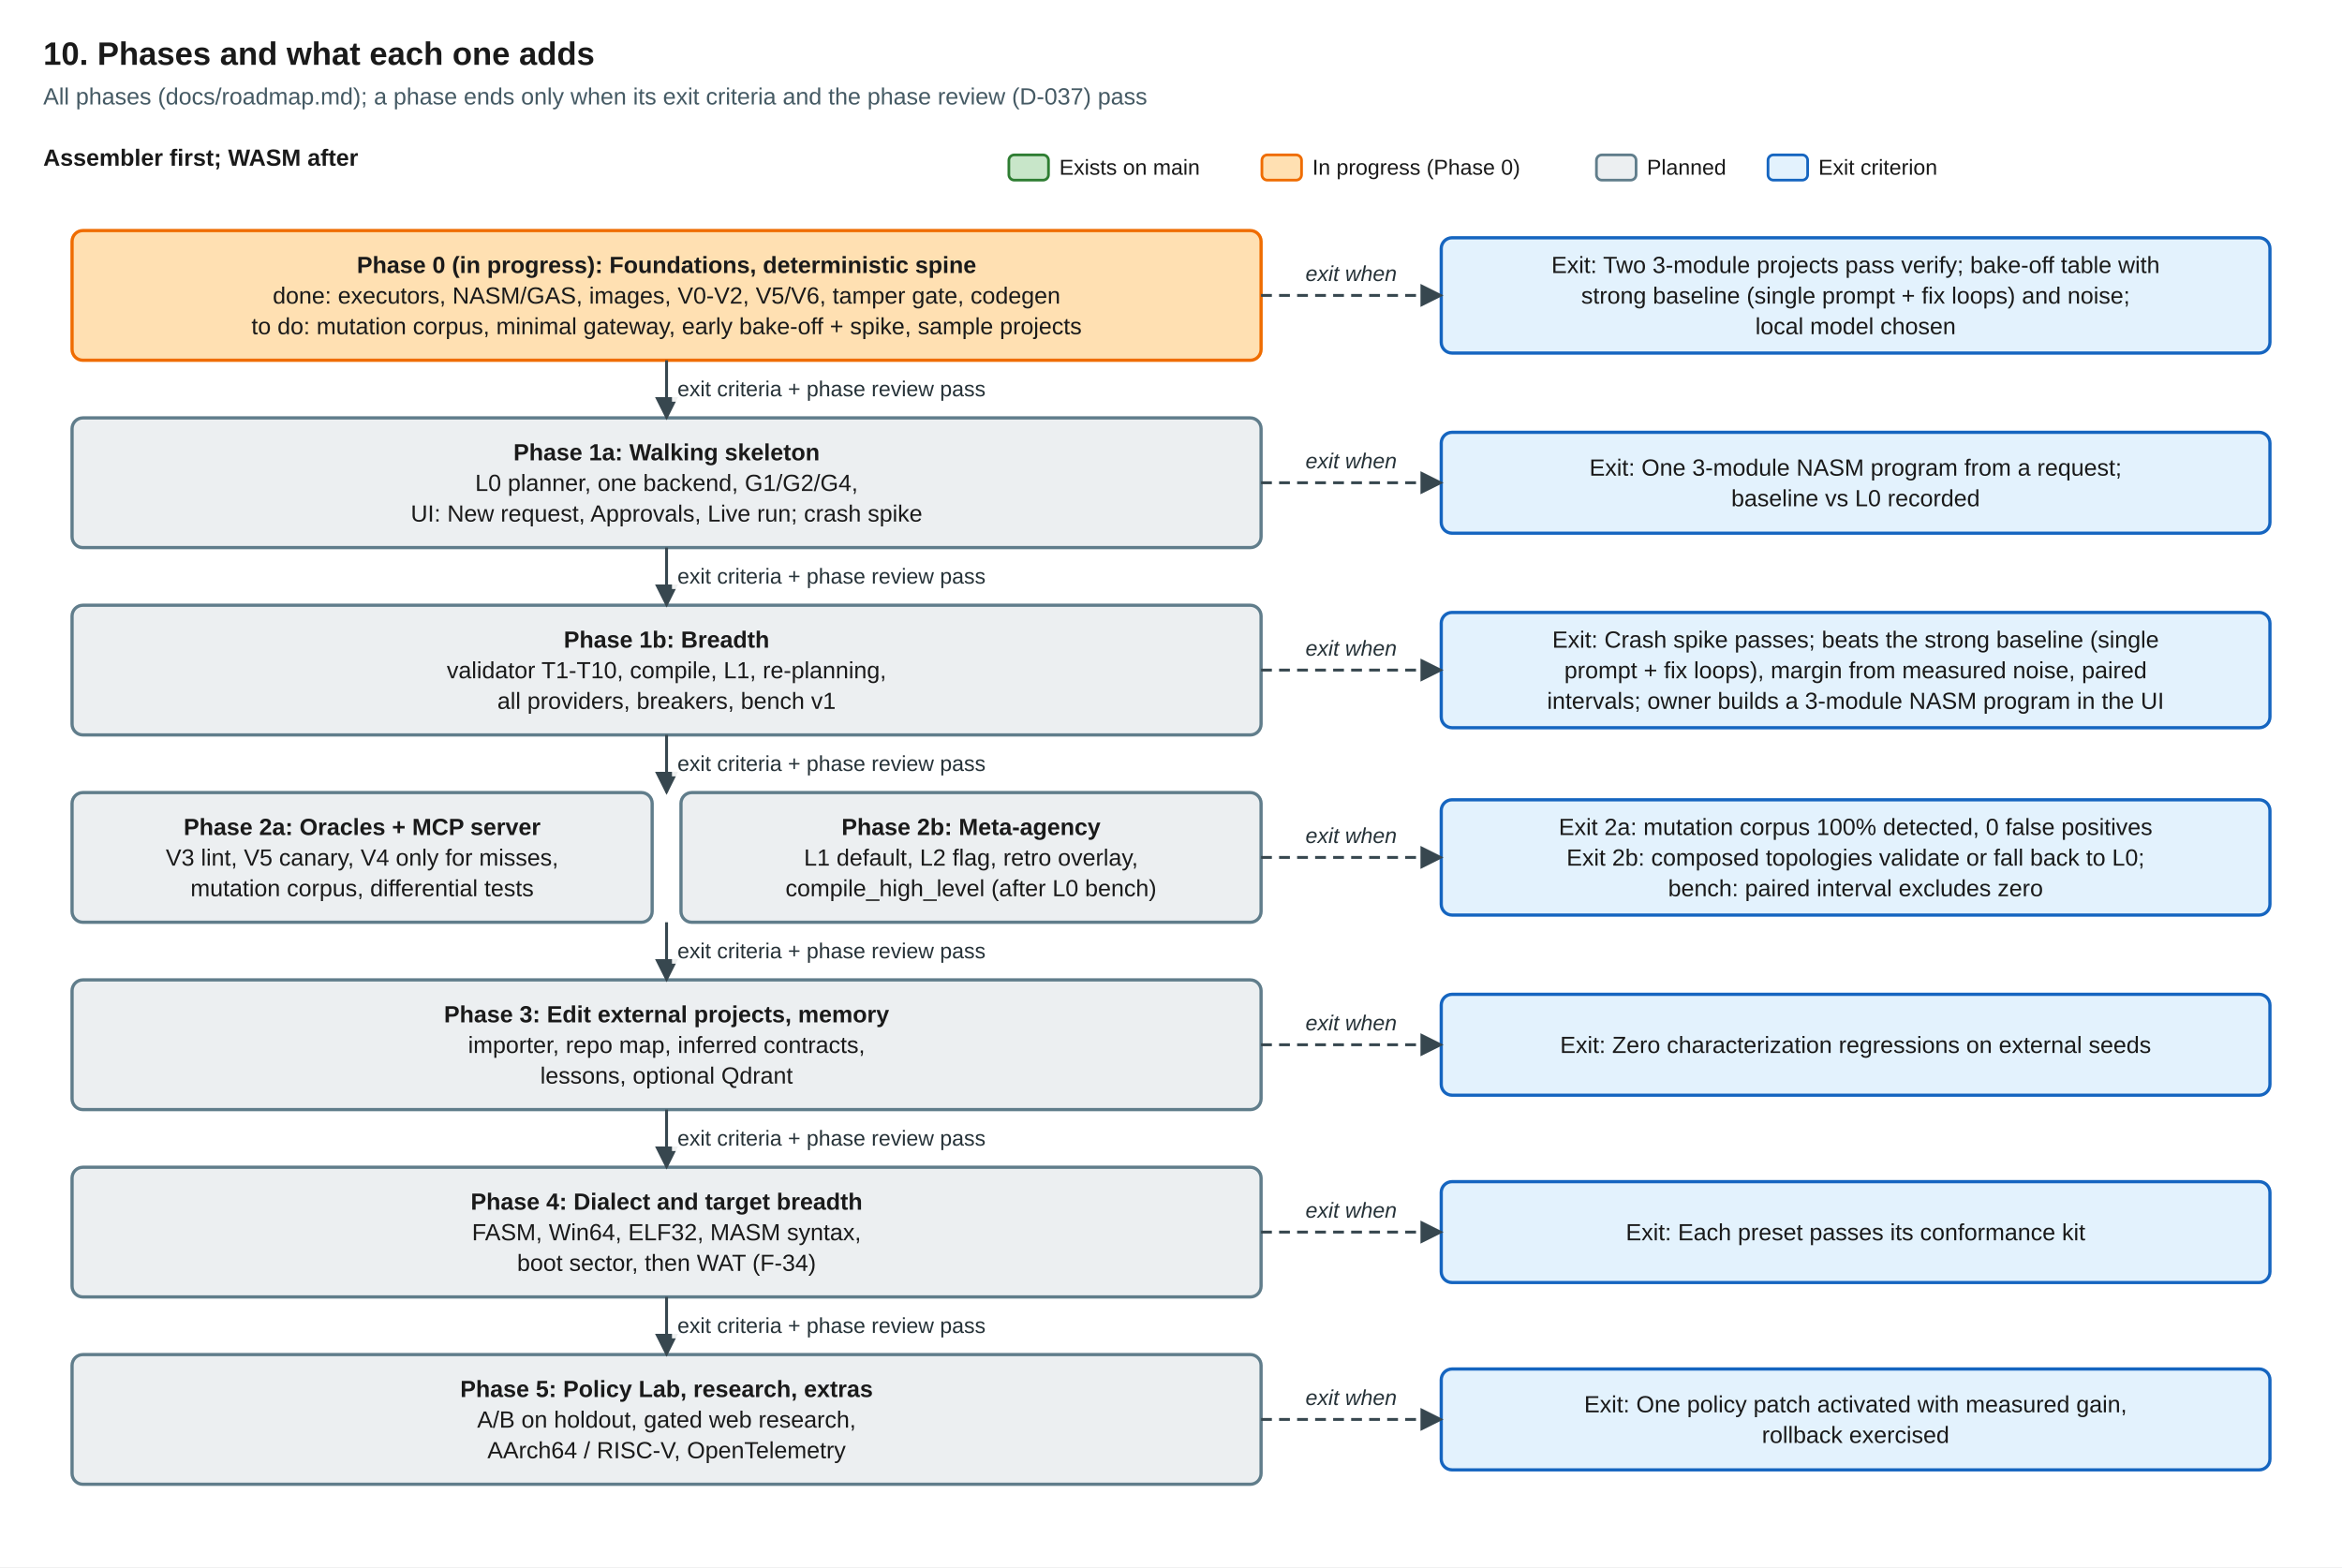
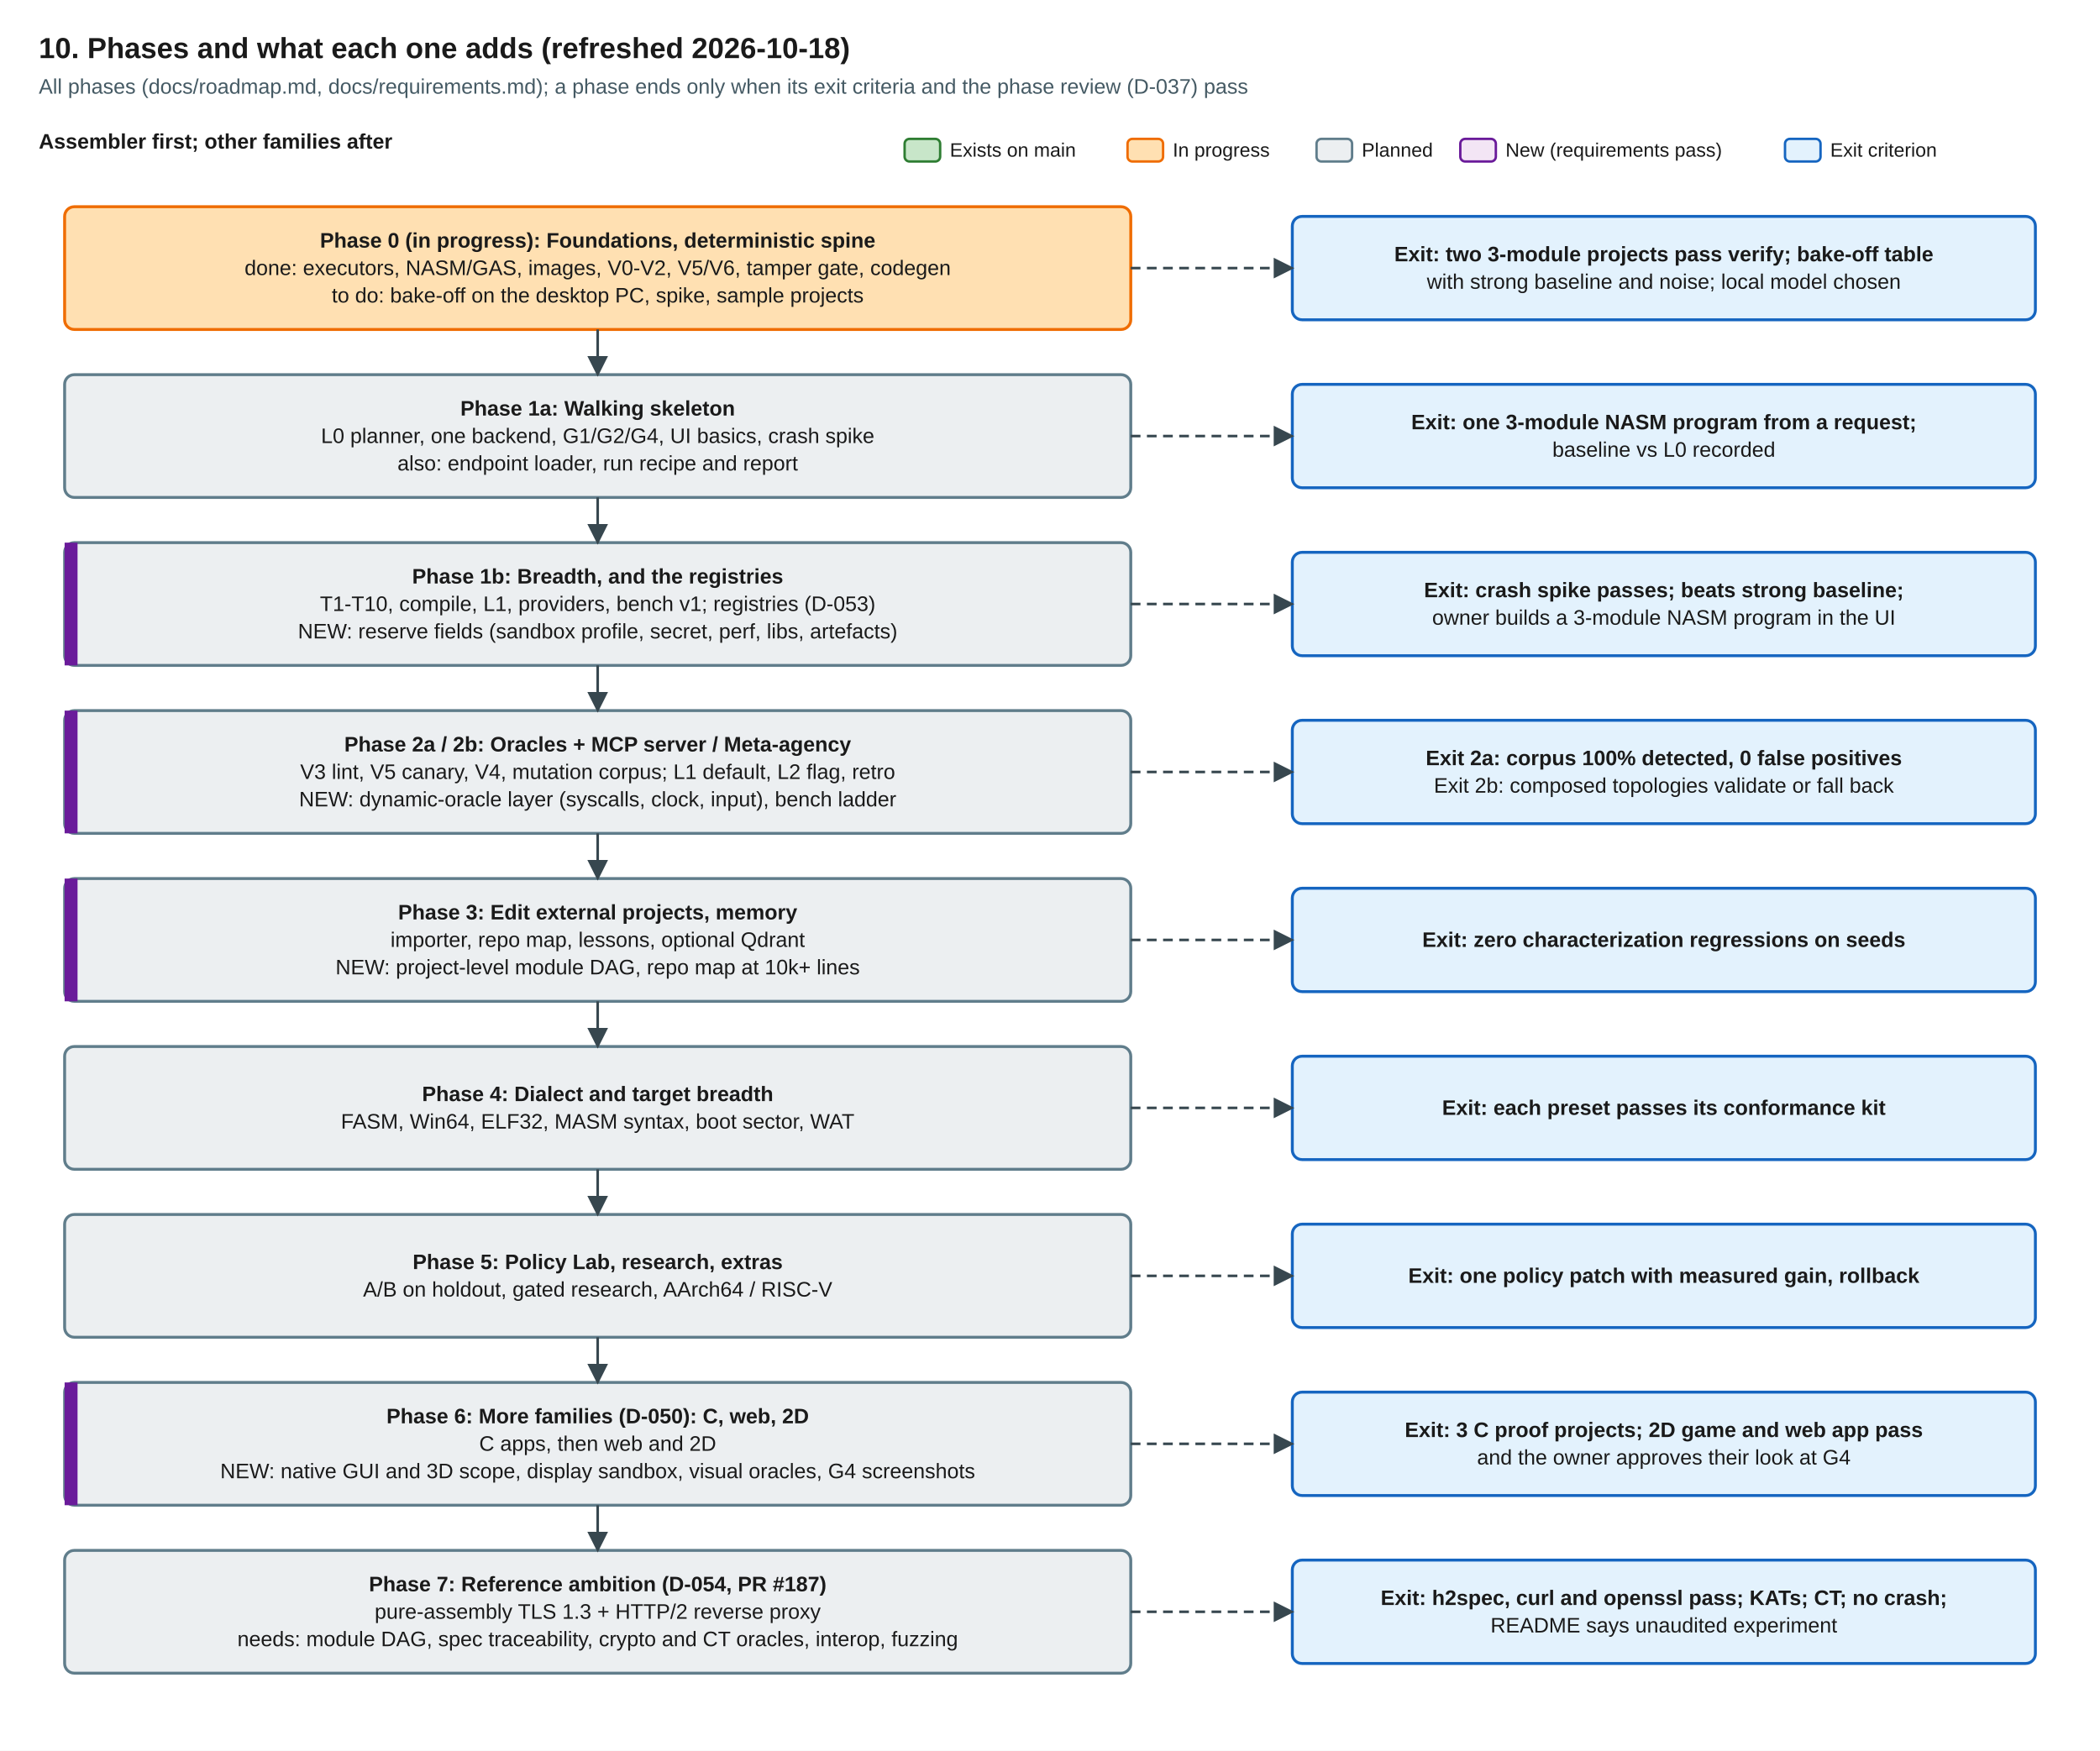
- <svg xmlns="http://www.w3.org/2000/svg" viewBox="0 0 1300 870" width="1300" height="870" role="img" aria-label="Phases from Phase 0 foundations to Phase 5 Policy Lab; Phase 2 has two tracks (2a oracles with the MCP server, 2b meta-agency); each phase ends on a measurable exit criterion plus a phase review." font-family="Arial, Helvetica, sans-serif">
+ <svg xmlns="http://www.w3.org/2000/svg" viewBox="0 0 1300 1084" width="1300" height="1084" role="img" aria-label="Phases 0 to 7 with exit criteria; purple marks items added by the requirements pass" font-family="Arial, Helvetica, sans-serif">
  <defs>
    <marker id="ah" viewBox="0 0 10 10" refX="9" refY="5" markerWidth="8" markerHeight="8" orient="auto">
      <path d="M0,0 L10,5 L0,10 Z" fill="#37474f" />
    </marker>
-     <marker id="ahs" viewBox="0 0 10 10" refX="1" refY="5" markerWidth="8" markerHeight="8" orient="auto">
-       <path d="M10,0 L0,5 L10,10 Z" fill="#37474f" />
-     </marker>
  </defs>
-   <rect x="0" y="0" width="1300" height="870" fill="#ffffff" />
-   <text x="24" y="36" font-size="18" fill="#1a1a1a" text-anchor="start" font-weight="bold">10. Phases and what each one adds</text>
-   <text x="24" y="58" font-size="13" fill="#455a64" text-anchor="start">All phases (docs/roadmap.md); a phase ends only when its exit criteria and the phase review (D-037) pass</text>
+   <rect x="0" y="0" width="1300" height="1084" fill="#ffffff" />
+   <text x="24" y="36" font-size="18" fill="#1a1a1a" text-anchor="start" font-weight="bold">10. Phases and what each one adds (refreshed 2026-10-18)</text>
+   <text x="24" y="58" font-size="13" fill="#455a64" text-anchor="start">All phases (docs/roadmap.md, docs/requirements.md); a phase ends only when its exit criteria and the phase review (D-037) pass</text>
  <rect x="560" y="86" width="22" height="14" rx="3" fill="#c8e6c9" stroke="#2e7d32" stroke-width="1.5" />
  <text x="588" y="97" font-size="12" fill="#1a1a1a" text-anchor="start">Exists on main</text>
-   <rect x="700.462" y="86" width="22" height="14" rx="3" fill="#ffe0b2" stroke="#ef6c00" stroke-width="1.5" />
-   <text x="728.462" y="97" font-size="12" fill="#1a1a1a" text-anchor="start">In progress (Phase 0)</text>
-   <rect x="886.154" y="86" width="22" height="14" rx="3" fill="#eceff1" stroke="#607d8b" stroke-width="1.5" />
-   <text x="914.154" y="97" font-size="12" fill="#1a1a1a" text-anchor="start">Planned</text>
-   <rect x="981.385" y="86" width="22" height="14" rx="3" fill="#e3f2fd" stroke="#1565c0" stroke-width="1.5" />
-   <text x="1009.38" y="97" font-size="12" fill="#1a1a1a" text-anchor="start">Exit criterion</text>
-   <rect x="40" y="128" width="660" height="72" rx="6" fill="#ffe0b2" stroke="#ef6c00" stroke-width="1.8" />
-   <text x="370" y="151.55" font-size="13" fill="#1a1a1a" text-anchor="middle" font-weight="bold">Phase 0 (in progress): Foundations, deterministic spine</text>
-   <text x="370" y="168.55" font-size="13" fill="#1a1a1a" text-anchor="middle">done: executors, NASM/GAS, images, V0-V2, V5/V6, tamper gate, codegen</text>
-   <text x="370" y="185.55" font-size="13" fill="#1a1a1a" text-anchor="middle">to do: mutation corpus, minimal gateway, early bake-off + spike, sample projects</text>
-   <rect x="800" y="132" width="460" height="64" rx="6" fill="#e3f2fd" stroke="#1565c0" stroke-width="1.8" />
-   <text x="1030" y="151.55" font-size="13" fill="#1a1a1a" text-anchor="middle">Exit: Two 3-module projects pass verify; bake-off table with</text>
-   <text x="1030" y="168.55" font-size="13" fill="#1a1a1a" text-anchor="middle">strong baseline (single prompt + fix loops) and noise;</text>
-   <text x="1030" y="185.55" font-size="13" fill="#1a1a1a" text-anchor="middle">local model chosen</text>
-   <rect x="40" y="232" width="660" height="72" rx="6" fill="#eceff1" stroke="#607d8b" stroke-width="1.8" />
-   <text x="370" y="255.55" font-size="13" fill="#1a1a1a" text-anchor="middle" font-weight="bold">Phase 1a: Walking skeleton</text>
-   <text x="370" y="272.55" font-size="13" fill="#1a1a1a" text-anchor="middle">L0 planner, one backend, G1/G2/G4,</text>
-   <text x="370" y="289.55" font-size="13" fill="#1a1a1a" text-anchor="middle">UI: New request, Approvals, Live run; crash spike</text>
-   <rect x="800" y="240" width="460" height="56" rx="6" fill="#e3f2fd" stroke="#1565c0" stroke-width="1.8" />
-   <text x="1030" y="264.05" font-size="13" fill="#1a1a1a" text-anchor="middle">Exit: One 3-module NASM program from a request;</text>
-   <text x="1030" y="281.05" font-size="13" fill="#1a1a1a" text-anchor="middle">baseline vs L0 recorded</text>
-   <rect x="40" y="336" width="660" height="72" rx="6" fill="#eceff1" stroke="#607d8b" stroke-width="1.8" />
-   <text x="370" y="359.55" font-size="13" fill="#1a1a1a" text-anchor="middle" font-weight="bold">Phase 1b: Breadth</text>
-   <text x="370" y="376.55" font-size="13" fill="#1a1a1a" text-anchor="middle">validator T1-T10, compile, L1, re-planning,</text>
-   <text x="370" y="393.55" font-size="13" fill="#1a1a1a" text-anchor="middle">all providers, breakers, bench v1</text>
-   <rect x="800" y="340" width="460" height="64" rx="6" fill="#e3f2fd" stroke="#1565c0" stroke-width="1.8" />
-   <text x="1030" y="359.55" font-size="13" fill="#1a1a1a" text-anchor="middle">Exit: Crash spike passes; beats the strong baseline (single</text>
-   <text x="1030" y="376.55" font-size="13" fill="#1a1a1a" text-anchor="middle">prompt + fix loops), margin from measured noise, paired</text>
-   <text x="1030" y="393.55" font-size="13" fill="#1a1a1a" text-anchor="middle">intervals; owner builds a 3-module NASM program in the UI</text>
-   <rect x="40" y="440" width="322" height="72" rx="6" fill="#eceff1" stroke="#607d8b" stroke-width="1.8" />
-   <text x="201" y="463.55" font-size="13" fill="#1a1a1a" text-anchor="middle" font-weight="bold">Phase 2a: Oracles + MCP server</text>
-   <text x="201" y="480.55" font-size="13" fill="#1a1a1a" text-anchor="middle">V3 lint, V5 canary, V4 only for misses,</text>
-   <text x="201" y="497.55" font-size="13" fill="#1a1a1a" text-anchor="middle">mutation corpus, differential tests</text>
-   <rect x="378" y="440" width="322" height="72" rx="6" fill="#eceff1" stroke="#607d8b" stroke-width="1.8" />
-   <text x="539" y="463.55" font-size="13" fill="#1a1a1a" text-anchor="middle" font-weight="bold">Phase 2b: Meta-agency</text>
-   <text x="539" y="480.55" font-size="13" fill="#1a1a1a" text-anchor="middle">L1 default, L2 flag, retro overlay,</text>
-   <text x="539" y="497.55" font-size="13" fill="#1a1a1a" text-anchor="middle">compile_high_level (after L0 bench)</text>
-   <rect x="800" y="444" width="460" height="64" rx="6" fill="#e3f2fd" stroke="#1565c0" stroke-width="1.8" />
-   <text x="1030" y="463.55" font-size="13" fill="#1a1a1a" text-anchor="middle">Exit 2a: mutation corpus 100% detected, 0 false positives</text>
-   <text x="1030" y="480.55" font-size="13" fill="#1a1a1a" text-anchor="middle">Exit 2b: composed topologies validate or fall back to L0;</text>
-   <text x="1030" y="497.55" font-size="13" fill="#1a1a1a" text-anchor="middle">bench: paired interval excludes zero</text>
-   <rect x="40" y="544" width="660" height="72" rx="6" fill="#eceff1" stroke="#607d8b" stroke-width="1.8" />
-   <text x="370" y="567.55" font-size="13" fill="#1a1a1a" text-anchor="middle" font-weight="bold">Phase 3: Edit external projects, memory</text>
-   <text x="370" y="584.55" font-size="13" fill="#1a1a1a" text-anchor="middle">importer, repo map, inferred contracts,</text>
-   <text x="370" y="601.55" font-size="13" fill="#1a1a1a" text-anchor="middle">lessons, optional Qdrant</text>
-   <rect x="800" y="552" width="460" height="56" rx="6" fill="#e3f2fd" stroke="#1565c0" stroke-width="1.8" />
-   <text x="1030" y="584.55" font-size="13" fill="#1a1a1a" text-anchor="middle">Exit: Zero characterization regressions on external seeds</text>
-   <rect x="40" y="648" width="660" height="72" rx="6" fill="#eceff1" stroke="#607d8b" stroke-width="1.8" />
-   <text x="370" y="671.55" font-size="13" fill="#1a1a1a" text-anchor="middle" font-weight="bold">Phase 4: Dialect and target breadth</text>
-   <text x="370" y="688.55" font-size="13" fill="#1a1a1a" text-anchor="middle">FASM, Win64, ELF32, MASM syntax,</text>
-   <text x="370" y="705.55" font-size="13" fill="#1a1a1a" text-anchor="middle">boot sector, then WAT (F-34)</text>
-   <rect x="800" y="656" width="460" height="56" rx="6" fill="#e3f2fd" stroke="#1565c0" stroke-width="1.8" />
-   <text x="1030" y="688.55" font-size="13" fill="#1a1a1a" text-anchor="middle">Exit: Each preset passes its conformance kit</text>
-   <rect x="40" y="752" width="660" height="72" rx="6" fill="#eceff1" stroke="#607d8b" stroke-width="1.8" />
-   <text x="370" y="775.55" font-size="13" fill="#1a1a1a" text-anchor="middle" font-weight="bold">Phase 5: Policy Lab, research, extras</text>
-   <text x="370" y="792.55" font-size="13" fill="#1a1a1a" text-anchor="middle">A/B on holdout, gated web research,</text>
-   <text x="370" y="809.55" font-size="13" fill="#1a1a1a" text-anchor="middle">AArch64 / RISC-V, OpenTelemetry</text>
-   <rect x="800" y="760" width="460" height="56" rx="6" fill="#e3f2fd" stroke="#1565c0" stroke-width="1.8" />
-   <text x="1030" y="784.05" font-size="13" fill="#1a1a1a" text-anchor="middle">Exit: One policy patch activated with measured gain,</text>
-   <text x="1030" y="801.05" font-size="13" fill="#1a1a1a" text-anchor="middle">rollback exercised</text>
-   <polyline points="700,164 800,164" fill="none" stroke="#37474f" stroke-width="1.6" stroke-dasharray="6 4" marker-end="url(#ah)" />
-   <polyline points="700,268 800,268" fill="none" stroke="#37474f" stroke-width="1.6" stroke-dasharray="6 4" marker-end="url(#ah)" />
-   <polyline points="370,200 370,232" fill="none" stroke="#37474f" stroke-width="1.6" marker-end="url(#ah)" />
-   <polyline points="700,372 800,372" fill="none" stroke="#37474f" stroke-width="1.6" stroke-dasharray="6 4" marker-end="url(#ah)" />
-   <polyline points="370,304 370,336" fill="none" stroke="#37474f" stroke-width="1.6" marker-end="url(#ah)" />
-   <polyline points="700,476 800,476" fill="none" stroke="#37474f" stroke-width="1.6" stroke-dasharray="6 4" marker-end="url(#ah)" />
-   <polyline points="370,408 370,440" fill="none" stroke="#37474f" stroke-width="1.6" marker-end="url(#ah)" />
-   <polyline points="700,580 800,580" fill="none" stroke="#37474f" stroke-width="1.6" stroke-dasharray="6 4" marker-end="url(#ah)" />
-   <polyline points="370,512 370,544" fill="none" stroke="#37474f" stroke-width="1.6" marker-end="url(#ah)" />
-   <polyline points="700,684 800,684" fill="none" stroke="#37474f" stroke-width="1.6" stroke-dasharray="6 4" marker-end="url(#ah)" />
-   <polyline points="370,616 370,648" fill="none" stroke="#37474f" stroke-width="1.6" marker-end="url(#ah)" />
-   <polyline points="700,788 800,788" fill="none" stroke="#37474f" stroke-width="1.6" stroke-dasharray="6 4" marker-end="url(#ah)" />
-   <polyline points="370,720 370,752" fill="none" stroke="#37474f" stroke-width="1.6" marker-end="url(#ah)" />
-   <text x="24" y="92" font-size="13" fill="#1a1a1a" text-anchor="start" font-weight="bold">Assembler first; WASM after</text>
-   <rect x="720.831" y="144" width="58.339" height="15" fill="#ffffff" fill-opacity="0.92" />
-   <text x="750" y="156" font-size="12" fill="#263238" text-anchor="middle" font-style="italic">exit when</text>
-   <rect x="720.831" y="248" width="58.339" height="15" fill="#ffffff" fill-opacity="0.92" />
-   <text x="750" y="260" font-size="12" fill="#263238" text-anchor="middle" font-style="italic">exit when</text>
-   <rect x="373" y="208" width="197.908" height="15" fill="#ffffff" fill-opacity="0.92" />
-   <text x="376" y="220" font-size="12" fill="#263238" text-anchor="start">exit criteria + phase review pass</text>
-   <rect x="720.831" y="352" width="58.339" height="15" fill="#ffffff" fill-opacity="0.92" />
-   <text x="750" y="364" font-size="12" fill="#263238" text-anchor="middle" font-style="italic">exit when</text>
-   <rect x="373" y="312" width="197.908" height="15" fill="#ffffff" fill-opacity="0.92" />
-   <text x="376" y="324" font-size="12" fill="#263238" text-anchor="start">exit criteria + phase review pass</text>
-   <rect x="720.831" y="456" width="58.339" height="15" fill="#ffffff" fill-opacity="0.92" />
-   <text x="750" y="468" font-size="12" fill="#263238" text-anchor="middle" font-style="italic">exit when</text>
-   <rect x="373" y="416" width="197.908" height="15" fill="#ffffff" fill-opacity="0.92" />
-   <text x="376" y="428" font-size="12" fill="#263238" text-anchor="start">exit criteria + phase review pass</text>
-   <rect x="720.831" y="560" width="58.339" height="15" fill="#ffffff" fill-opacity="0.92" />
-   <text x="750" y="572" font-size="12" fill="#263238" text-anchor="middle" font-style="italic">exit when</text>
-   <rect x="373" y="520" width="197.908" height="15" fill="#ffffff" fill-opacity="0.92" />
-   <text x="376" y="532" font-size="12" fill="#263238" text-anchor="start">exit criteria + phase review pass</text>
-   <rect x="720.831" y="664" width="58.339" height="15" fill="#ffffff" fill-opacity="0.92" />
-   <text x="750" y="676" font-size="12" fill="#263238" text-anchor="middle" font-style="italic">exit when</text>
-   <rect x="373" y="624" width="197.908" height="15" fill="#ffffff" fill-opacity="0.92" />
-   <text x="376" y="636" font-size="12" fill="#263238" text-anchor="start">exit criteria + phase review pass</text>
-   <rect x="720.831" y="768" width="58.339" height="15" fill="#ffffff" fill-opacity="0.92" />
-   <text x="750" y="780" font-size="12" fill="#263238" text-anchor="middle" font-style="italic">exit when</text>
-   <rect x="373" y="728" width="197.908" height="15" fill="#ffffff" fill-opacity="0.92" />
-   <text x="376" y="740" font-size="12" fill="#263238" text-anchor="start">exit criteria + phase review pass</text>
+   <rect x="698" y="86" width="22" height="14" rx="3" fill="#ffe0b2" stroke="#ef6c00" stroke-width="1.5" />
+   <text x="726" y="97" font-size="12" fill="#1a1a1a" text-anchor="start">In progress</text>
+   <rect x="815" y="86" width="22" height="14" rx="3" fill="#eceff1" stroke="#607d8b" stroke-width="1.5" />
+   <text x="843" y="97" font-size="12" fill="#1a1a1a" text-anchor="start">Planned</text>
+   <rect x="904" y="86" width="22" height="14" rx="3" fill="#f3e5f5" stroke="#6a1b9a" stroke-width="1.5" />
+   <text x="932" y="97" font-size="12" fill="#1a1a1a" text-anchor="start">New (requirements pass)</text>
+   <rect x="1105" y="86" width="22" height="14" rx="3" fill="#e3f2fd" stroke="#1565c0" stroke-width="1.5" />
+   <text x="1133" y="97" font-size="12" fill="#1a1a1a" text-anchor="start">Exit criterion</text>
+   <text x="24" y="92" font-size="13" fill="#1a1a1a" text-anchor="start" font-weight="bold">Assembler first; other families after</text>
+   <rect x="40" y="128" width="660" height="76" rx="6" fill="#ffe0b2" stroke="#ef6c00" stroke-width="1.8" />
+   <text x="370.0" y="153.3" font-size="13" fill="#1a1a1a" text-anchor="middle" font-weight="bold">Phase 0 (in progress): Foundations, deterministic spine</text>
+   <text x="370.0" y="170.3" font-size="13" fill="#1a1a1a" text-anchor="middle">done: executors, NASM/GAS, images, V0-V2, V5/V6, tamper gate, codegen</text>
+   <text x="370.0" y="187.3" font-size="13" fill="#1a1a1a" text-anchor="middle">to do: bake-off on the desktop PC, spike, sample projects</text>
+   <rect x="800" y="134" width="460" height="64" rx="6" fill="#e3f2fd" stroke="#1565c0" stroke-width="1.8" />
+   <text x="1030.0" y="161.8" font-size="13" fill="#1a1a1a" text-anchor="middle" font-weight="bold">Exit: two 3-module projects pass verify; bake-off table</text>
+   <text x="1030.0" y="178.8" font-size="13" fill="#1a1a1a" text-anchor="middle">with strong baseline and noise; local model chosen</text>
+   <polyline points="700,166 800,166" fill="none" stroke="#37474f" stroke-width="1.6" stroke-dasharray="6 4" marker-end="url(#ah)" />
+   <rect x="40" y="232" width="660" height="76" rx="6" fill="#eceff1" stroke="#607d8b" stroke-width="1.8" />
+   <text x="370.0" y="257.3" font-size="13" fill="#1a1a1a" text-anchor="middle" font-weight="bold">Phase 1a: Walking skeleton</text>
+   <text x="370.0" y="274.3" font-size="13" fill="#1a1a1a" text-anchor="middle">L0 planner, one backend, G1/G2/G4, UI basics, crash spike</text>
+   <text x="370.0" y="291.3" font-size="13" fill="#1a1a1a" text-anchor="middle">also: endpoint loader, run recipe and report</text>
+   <rect x="800" y="238" width="460" height="64" rx="6" fill="#e3f2fd" stroke="#1565c0" stroke-width="1.8" />
+   <text x="1030.0" y="265.8" font-size="13" fill="#1a1a1a" text-anchor="middle" font-weight="bold">Exit: one 3-module NASM program from a request;</text>
+   <text x="1030.0" y="282.8" font-size="13" fill="#1a1a1a" text-anchor="middle">baseline vs L0 recorded</text>
+   <polyline points="700,270 800,270" fill="none" stroke="#37474f" stroke-width="1.6" stroke-dasharray="6 4" marker-end="url(#ah)" />
+   <polyline points="370,204 370,232" fill="none" stroke="#37474f" stroke-width="1.6" marker-end="url(#ah)" />
+   <rect x="40" y="336" width="660" height="76" rx="6" fill="#eceff1" stroke="#607d8b" stroke-width="1.8" />
+   <text x="370.0" y="361.3" font-size="13" fill="#1a1a1a" text-anchor="middle" font-weight="bold">Phase 1b: Breadth, and the registries</text>
+   <text x="370.0" y="378.3" font-size="13" fill="#1a1a1a" text-anchor="middle">T1-T10, compile, L1, providers, bench v1; registries (D-053)</text>
+   <text x="370.0" y="395.3" font-size="13" fill="#1a1a1a" text-anchor="middle">NEW: reserve fields (sandbox profile, secret, perf, libs, artefacts)</text>
+   <rect x="800" y="342" width="460" height="64" rx="6" fill="#e3f2fd" stroke="#1565c0" stroke-width="1.8" />
+   <text x="1030.0" y="369.8" font-size="13" fill="#1a1a1a" text-anchor="middle" font-weight="bold">Exit: crash spike passes; beats strong baseline;</text>
+   <text x="1030.0" y="386.8" font-size="13" fill="#1a1a1a" text-anchor="middle">owner builds a 3-module NASM program in the UI</text>
+   <polyline points="700,374 800,374" fill="none" stroke="#37474f" stroke-width="1.6" stroke-dasharray="6 4" marker-end="url(#ah)" />
+   <polyline points="370,308 370,336" fill="none" stroke="#37474f" stroke-width="1.6" marker-end="url(#ah)" />
+   <rect x="40" y="336" width="8" height="76" fill="#6a1b9a" />
+   <rect x="40" y="440" width="660" height="76" rx="6" fill="#eceff1" stroke="#607d8b" stroke-width="1.8" />
+   <text x="370.0" y="465.3" font-size="13" fill="#1a1a1a" text-anchor="middle" font-weight="bold">Phase 2a / 2b: Oracles + MCP server / Meta-agency</text>
+   <text x="370.0" y="482.3" font-size="13" fill="#1a1a1a" text-anchor="middle">V3 lint, V5 canary, V4, mutation corpus; L1 default, L2 flag, retro</text>
+   <text x="370.0" y="499.3" font-size="13" fill="#1a1a1a" text-anchor="middle">NEW: dynamic-oracle layer (syscalls, clock, input), bench ladder</text>
+   <rect x="800" y="446" width="460" height="64" rx="6" fill="#e3f2fd" stroke="#1565c0" stroke-width="1.8" />
+   <text x="1030.0" y="473.8" font-size="13" fill="#1a1a1a" text-anchor="middle" font-weight="bold">Exit 2a: corpus 100% detected, 0 false positives</text>
+   <text x="1030.0" y="490.8" font-size="13" fill="#1a1a1a" text-anchor="middle">Exit 2b: composed topologies validate or fall back</text>
+   <polyline points="700,478 800,478" fill="none" stroke="#37474f" stroke-width="1.6" stroke-dasharray="6 4" marker-end="url(#ah)" />
+   <polyline points="370,412 370,440" fill="none" stroke="#37474f" stroke-width="1.6" marker-end="url(#ah)" />
+   <rect x="40" y="440" width="8" height="76" fill="#6a1b9a" />
+   <rect x="40" y="544" width="660" height="76" rx="6" fill="#eceff1" stroke="#607d8b" stroke-width="1.8" />
+   <text x="370.0" y="569.3" font-size="13" fill="#1a1a1a" text-anchor="middle" font-weight="bold">Phase 3: Edit external projects, memory</text>
+   <text x="370.0" y="586.3" font-size="13" fill="#1a1a1a" text-anchor="middle">importer, repo map, lessons, optional Qdrant</text>
+   <text x="370.0" y="603.3" font-size="13" fill="#1a1a1a" text-anchor="middle">NEW: project-level module DAG, repo map at 10k+ lines</text>
+   <rect x="800" y="550" width="460" height="64" rx="6" fill="#e3f2fd" stroke="#1565c0" stroke-width="1.8" />
+   <text x="1030.0" y="586.3" font-size="13" fill="#1a1a1a" text-anchor="middle" font-weight="bold">Exit: zero characterization regressions on seeds</text>
+   <polyline points="700,582 800,582" fill="none" stroke="#37474f" stroke-width="1.6" stroke-dasharray="6 4" marker-end="url(#ah)" />
+   <polyline points="370,516 370,544" fill="none" stroke="#37474f" stroke-width="1.6" marker-end="url(#ah)" />
+   <rect x="40" y="544" width="8" height="76" fill="#6a1b9a" />
+   <rect x="40" y="648" width="660" height="76" rx="6" fill="#eceff1" stroke="#607d8b" stroke-width="1.8" />
+   <text x="370.0" y="681.8" font-size="13" fill="#1a1a1a" text-anchor="middle" font-weight="bold">Phase 4: Dialect and target breadth</text>
+   <text x="370.0" y="698.8" font-size="13" fill="#1a1a1a" text-anchor="middle">FASM, Win64, ELF32, MASM syntax, boot sector, WAT</text>
+   <rect x="800" y="654" width="460" height="64" rx="6" fill="#e3f2fd" stroke="#1565c0" stroke-width="1.8" />
+   <text x="1030.0" y="690.3" font-size="13" fill="#1a1a1a" text-anchor="middle" font-weight="bold">Exit: each preset passes its conformance kit</text>
+   <polyline points="700,686 800,686" fill="none" stroke="#37474f" stroke-width="1.6" stroke-dasharray="6 4" marker-end="url(#ah)" />
+   <polyline points="370,620 370,648" fill="none" stroke="#37474f" stroke-width="1.6" marker-end="url(#ah)" />
+   <rect x="40" y="752" width="660" height="76" rx="6" fill="#eceff1" stroke="#607d8b" stroke-width="1.8" />
+   <text x="370.0" y="785.8" font-size="13" fill="#1a1a1a" text-anchor="middle" font-weight="bold">Phase 5: Policy Lab, research, extras</text>
+   <text x="370.0" y="802.8" font-size="13" fill="#1a1a1a" text-anchor="middle">A/B on holdout, gated research, AArch64 / RISC-V</text>
+   <rect x="800" y="758" width="460" height="64" rx="6" fill="#e3f2fd" stroke="#1565c0" stroke-width="1.8" />
+   <text x="1030.0" y="794.3" font-size="13" fill="#1a1a1a" text-anchor="middle" font-weight="bold">Exit: one policy patch with measured gain, rollback</text>
+   <polyline points="700,790 800,790" fill="none" stroke="#37474f" stroke-width="1.6" stroke-dasharray="6 4" marker-end="url(#ah)" />
+   <polyline points="370,724 370,752" fill="none" stroke="#37474f" stroke-width="1.6" marker-end="url(#ah)" />
+   <rect x="40" y="856" width="660" height="76" rx="6" fill="#eceff1" stroke="#607d8b" stroke-width="1.8" />
+   <text x="370.0" y="881.3" font-size="13" fill="#1a1a1a" text-anchor="middle" font-weight="bold">Phase 6: More families (D-050): C, web, 2D</text>
+   <text x="370.0" y="898.3" font-size="13" fill="#1a1a1a" text-anchor="middle">C apps, then web and 2D</text>
+   <text x="370.0" y="915.3" font-size="13" fill="#1a1a1a" text-anchor="middle">NEW: native GUI and 3D scope, display sandbox, visual oracles, G4 screenshots</text>
+   <rect x="800" y="862" width="460" height="64" rx="6" fill="#e3f2fd" stroke="#1565c0" stroke-width="1.8" />
+   <text x="1030.0" y="889.8" font-size="13" fill="#1a1a1a" text-anchor="middle" font-weight="bold">Exit: 3 C proof projects; 2D game and web app pass</text>
+   <text x="1030.0" y="906.8" font-size="13" fill="#1a1a1a" text-anchor="middle">and the owner approves their look at G4</text>
+   <polyline points="700,894 800,894" fill="none" stroke="#37474f" stroke-width="1.6" stroke-dasharray="6 4" marker-end="url(#ah)" />
+   <polyline points="370,828 370,856" fill="none" stroke="#37474f" stroke-width="1.6" marker-end="url(#ah)" />
+   <rect x="40" y="856" width="8" height="76" fill="#6a1b9a" />
+   <rect x="40" y="960" width="660" height="76" rx="6" fill="#eceff1" stroke="#607d8b" stroke-width="1.8" />
+   <text x="370.0" y="985.3" font-size="13" fill="#1a1a1a" text-anchor="middle" font-weight="bold">Phase 7: Reference ambition (D-054, PR #187)</text>
+   <text x="370.0" y="1002.3" font-size="13" fill="#1a1a1a" text-anchor="middle">pure-assembly TLS 1.3 + HTTP/2 reverse proxy</text>
+   <text x="370.0" y="1019.3" font-size="13" fill="#1a1a1a" text-anchor="middle">needs: module DAG, spec traceability, crypto and CT oracles, interop, fuzzing</text>
+   <rect x="800" y="966" width="460" height="64" rx="6" fill="#e3f2fd" stroke="#1565c0" stroke-width="1.8" />
+   <text x="1030.0" y="993.8" font-size="13" fill="#1a1a1a" text-anchor="middle" font-weight="bold">Exit: h2spec, curl and openssl pass; KATs; CT; no crash;</text>
+   <text x="1030.0" y="1010.8" font-size="13" fill="#1a1a1a" text-anchor="middle">README says unaudited experiment</text>
+   <polyline points="700,998 800,998" fill="none" stroke="#37474f" stroke-width="1.6" stroke-dasharray="6 4" marker-end="url(#ah)" />
+   <polyline points="370,932 370,960" fill="none" stroke="#37474f" stroke-width="1.6" marker-end="url(#ah)" />
</svg>
